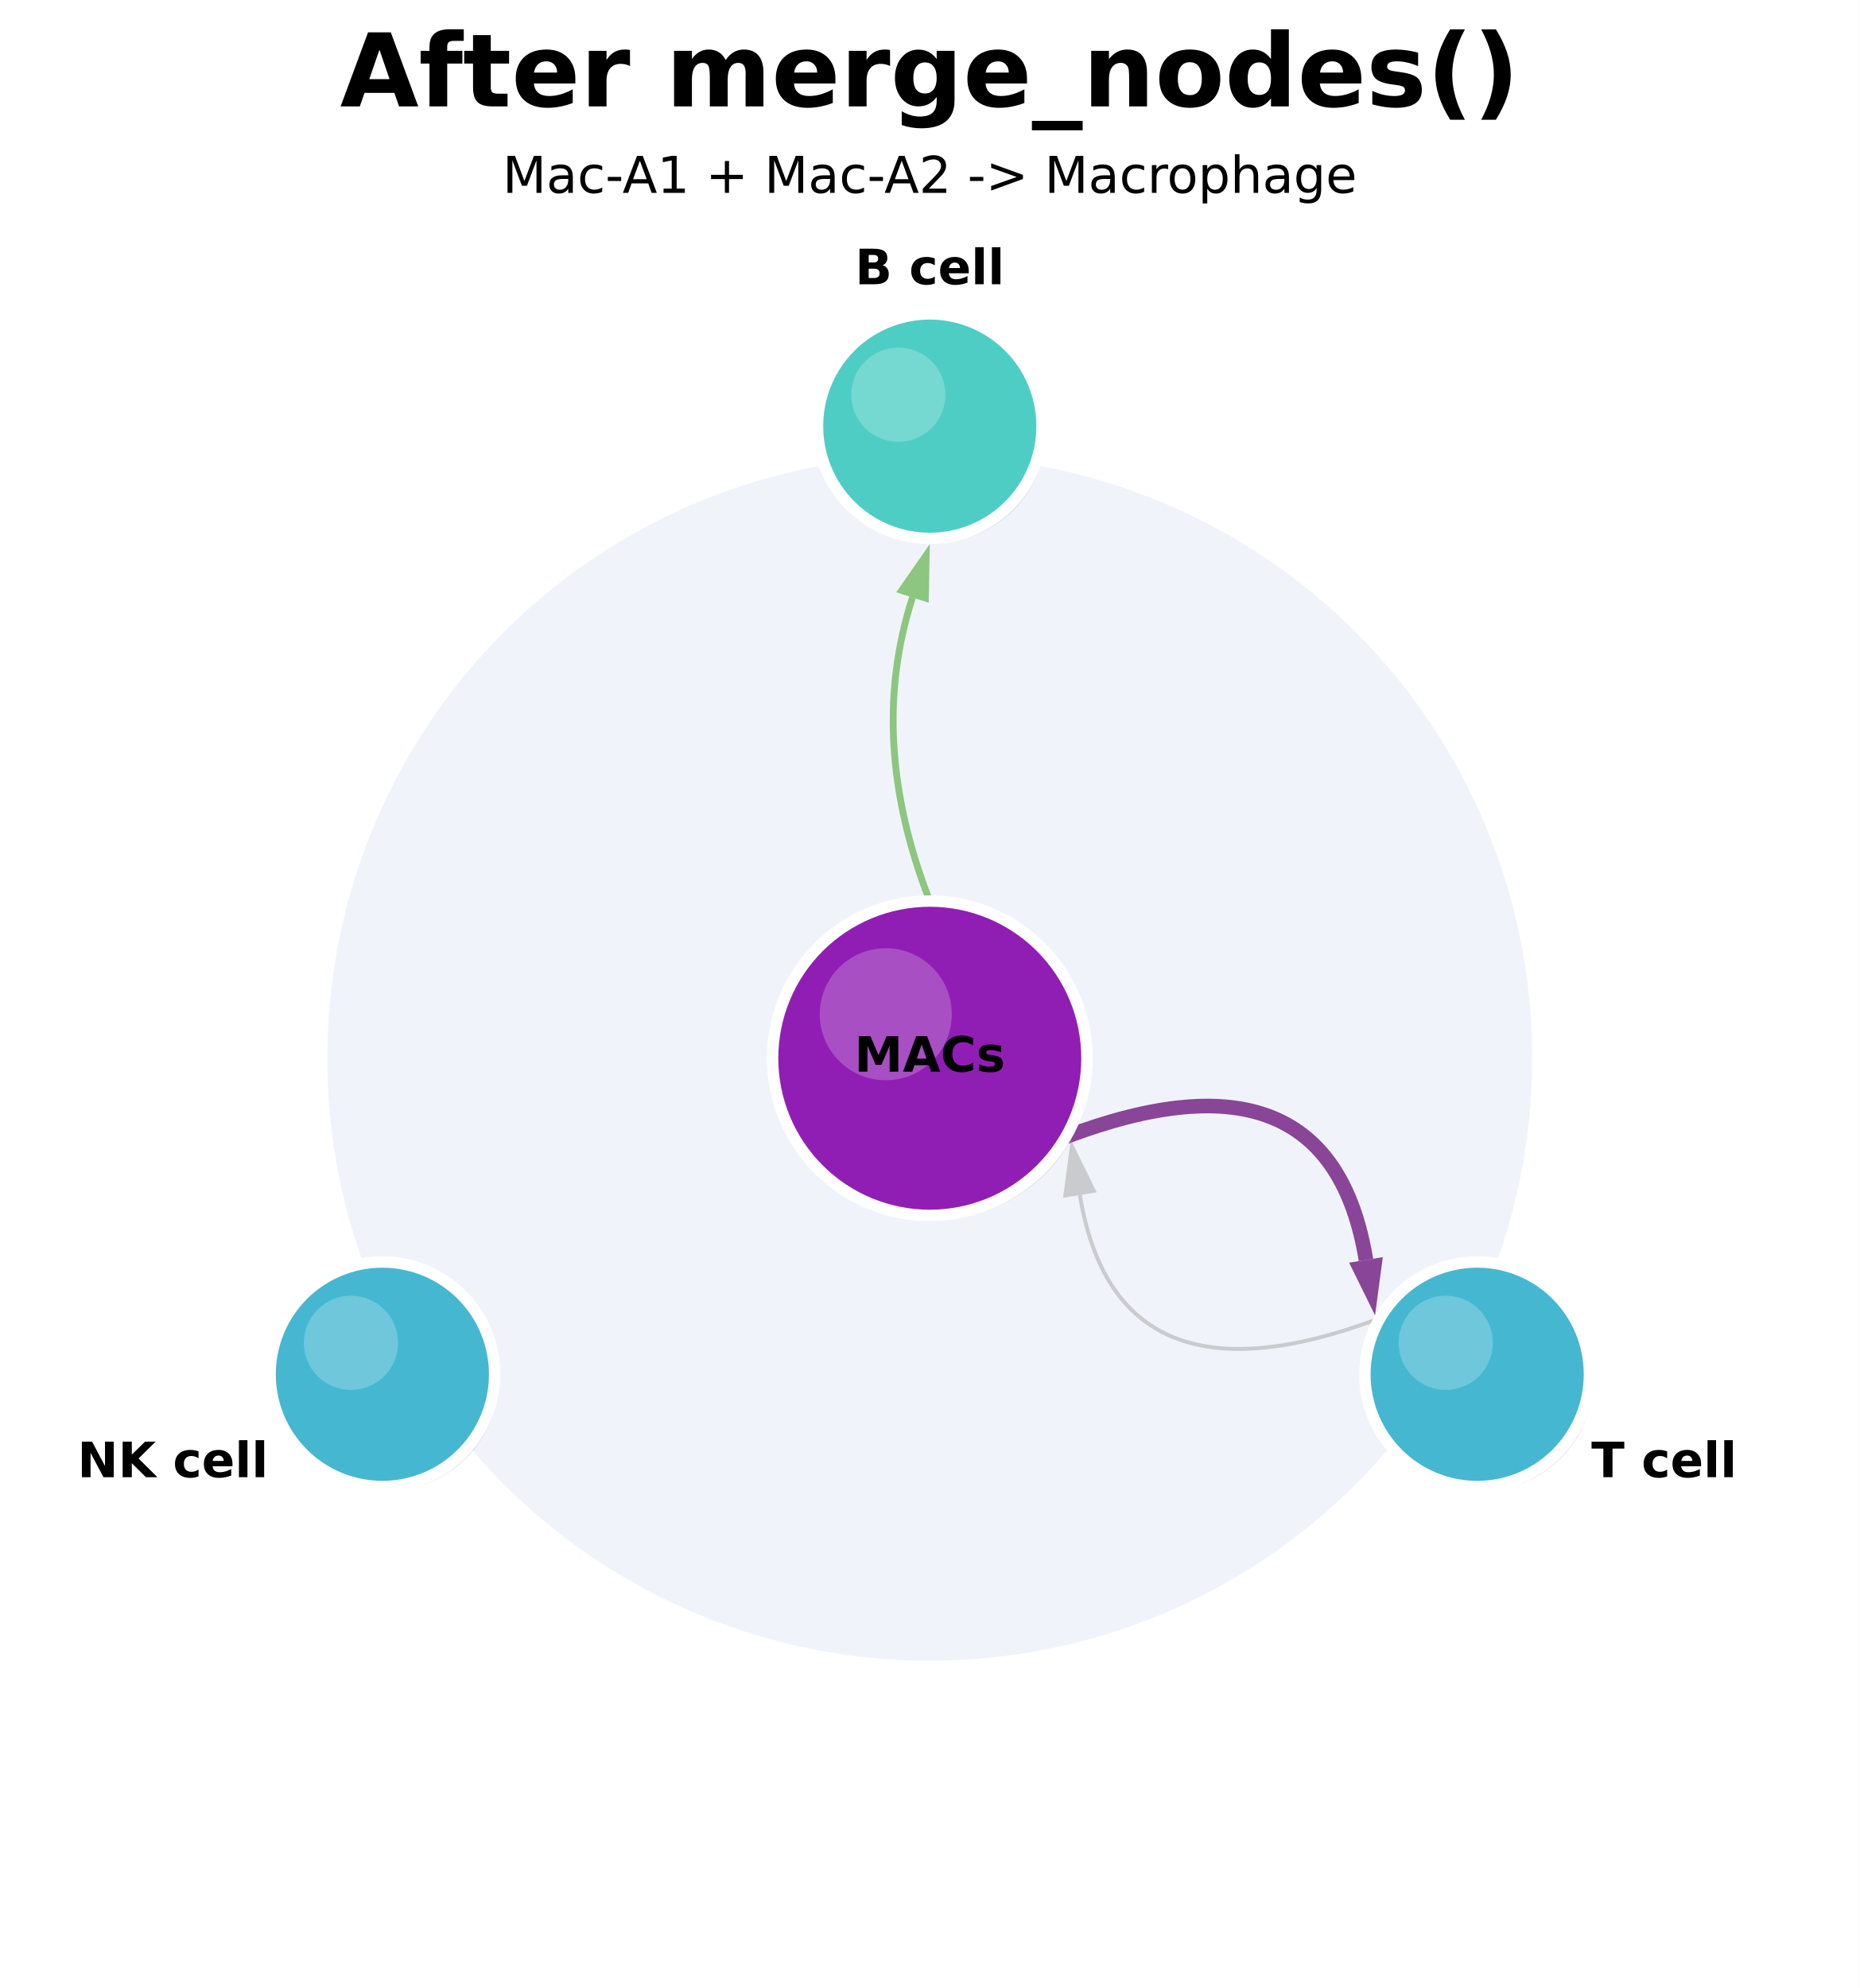
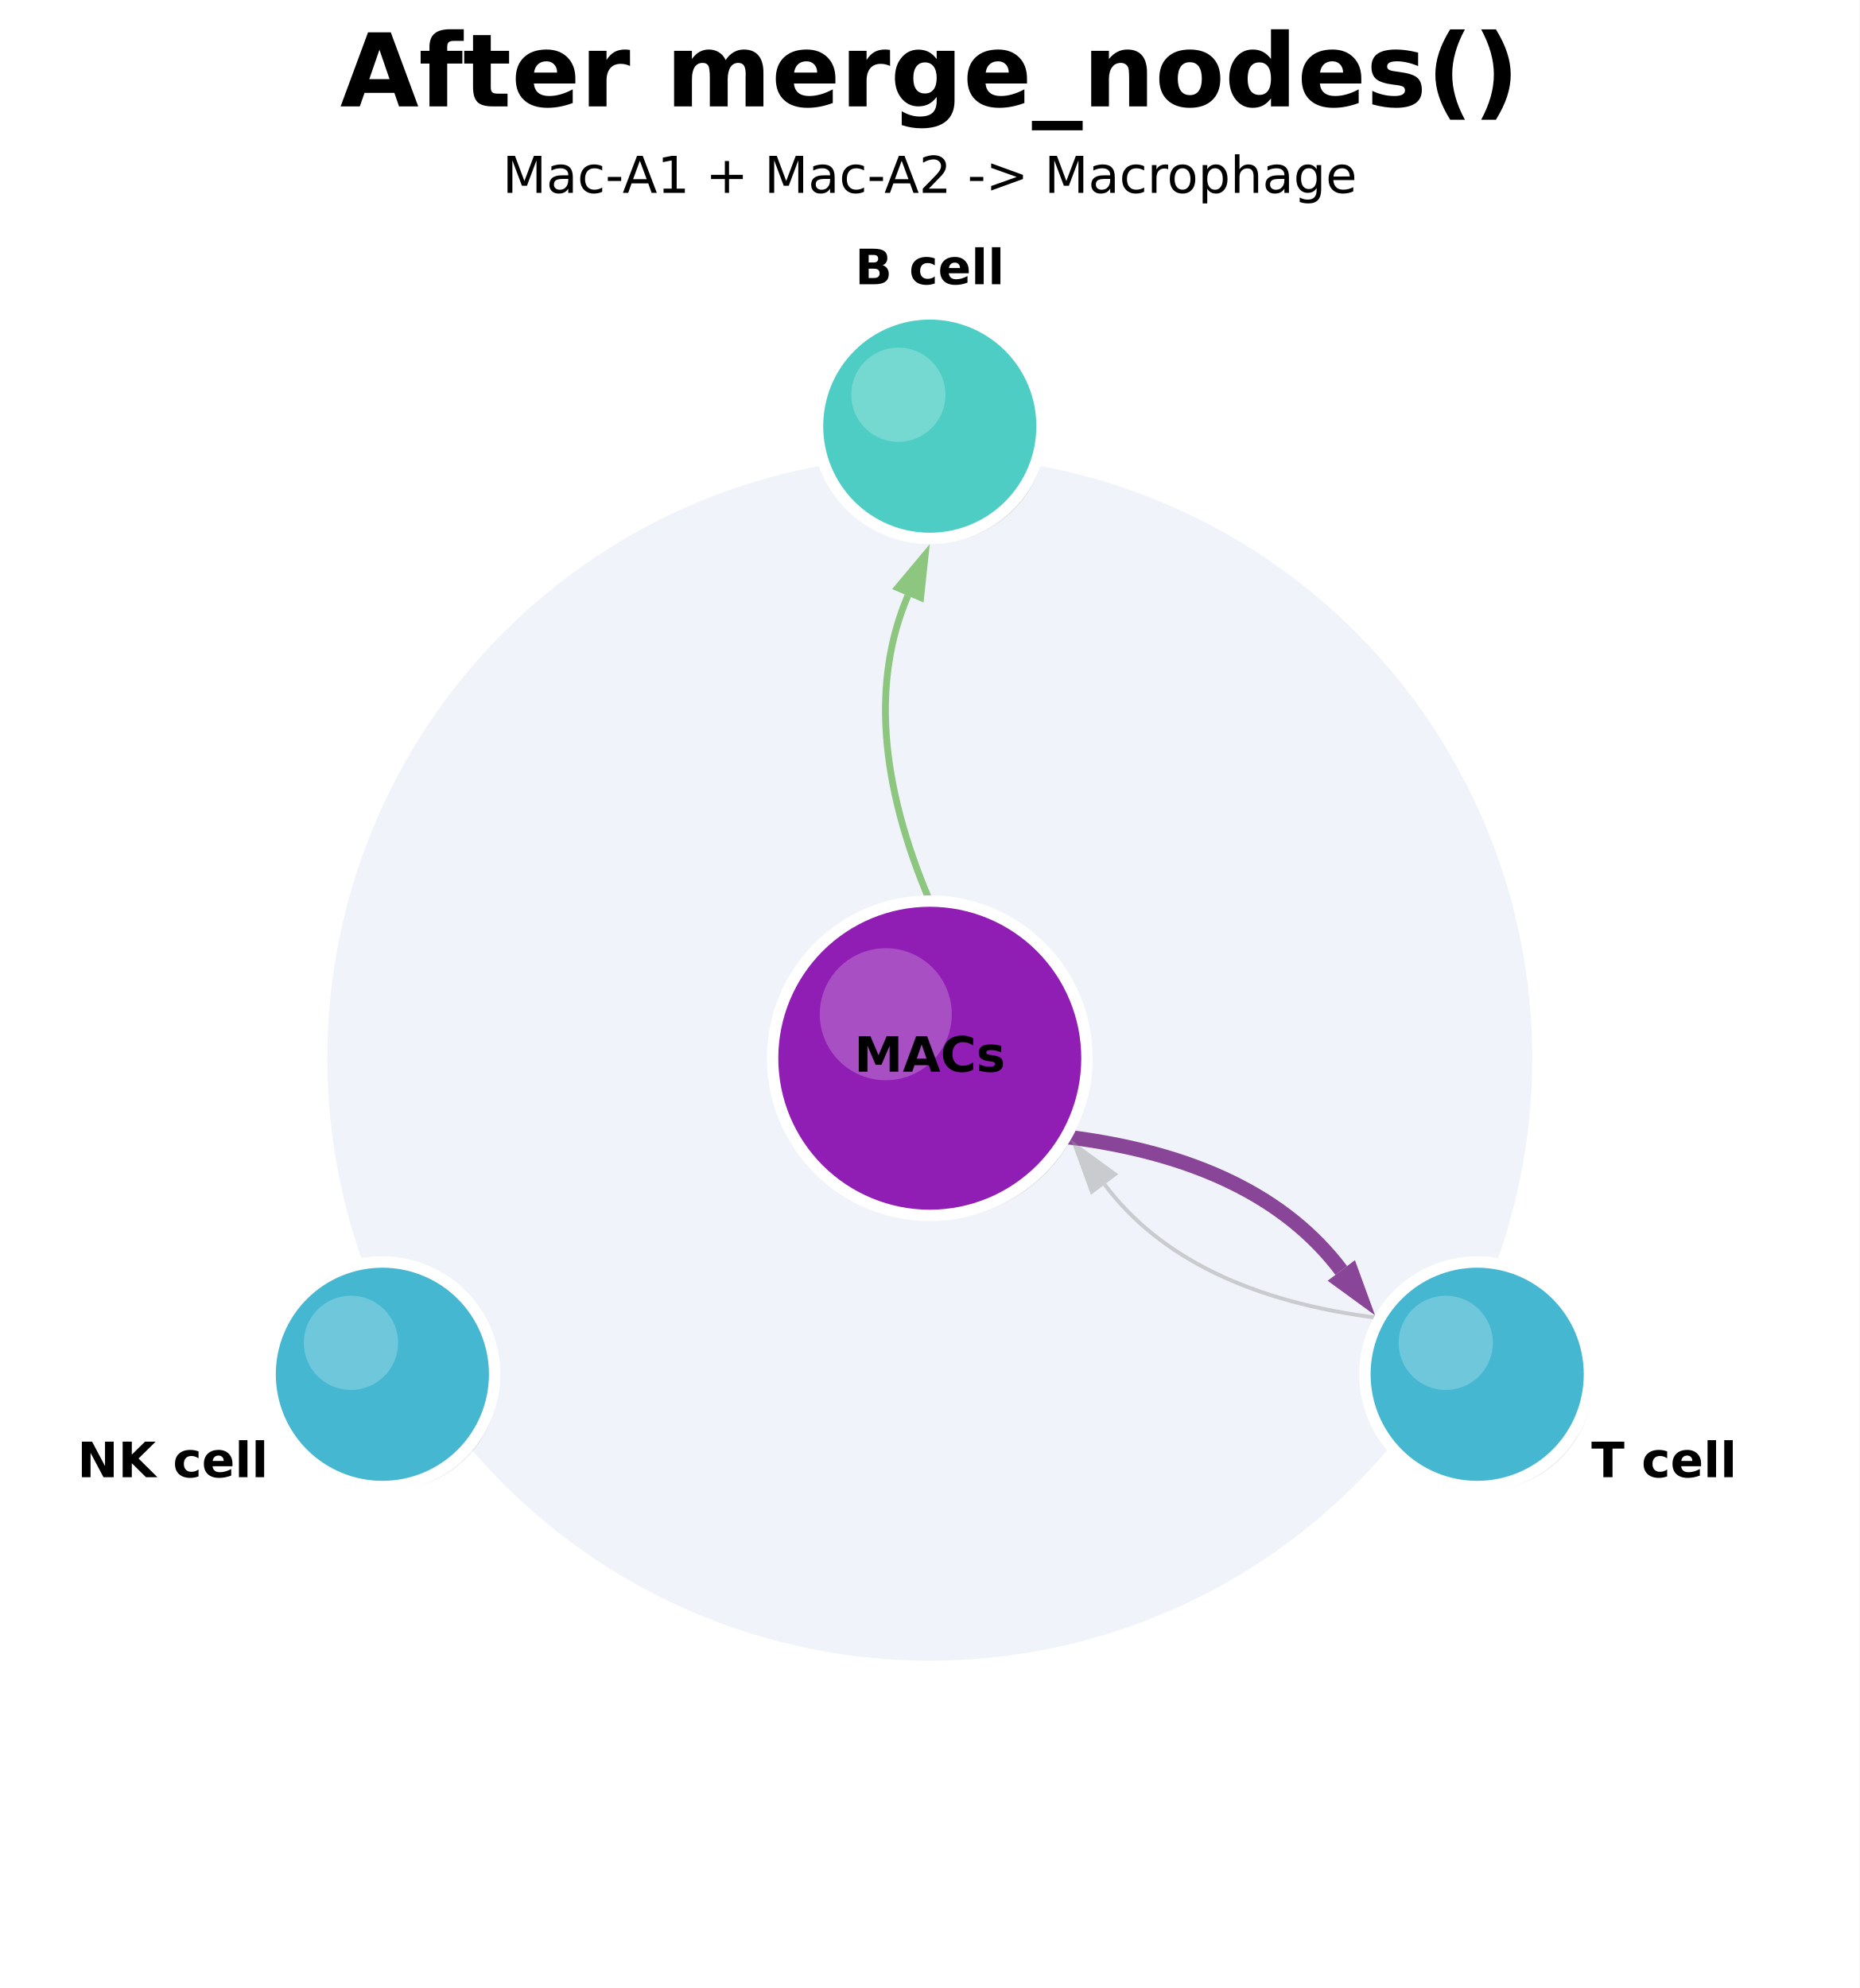
<svg xmlns="http://www.w3.org/2000/svg" xmlns:xlink="http://www.w3.org/1999/xlink" width="457.92pt" height="489.556pt" viewBox="0 0 457.92 489.556" version="1.1">
  <defs>
    <style type="text/css">*{stroke-linejoin: round; stroke-linecap: butt}</style>
  </defs>
  <g id="figure_1">
    <g id="patch_1">
      <path d="M 0 489.556  L 457.92 489.556  L 457.92 0  L 0 0  z " style="fill: #ffffff" />
    </g>
    <g id="axes_1">
      <g id="patch_2">
-         <path d="M 228.96 408.466  C 268.176 408.466 305.79 392.886 333.52 365.156  C 361.25 337.426 376.83 299.812 376.83 260.596  C 376.83 221.38 361.25 183.766 333.52 156.036  C 305.79 128.306 268.176 112.726 228.96 112.726  C 189.744 112.726 152.13 128.306 124.4 156.036  C 96.67 183.766 81.09 221.38 81.09 260.596  C 81.09 299.812 96.67 337.426 124.4 365.156  C 152.13 392.886 189.744 408.466 228.96 408.466  z " clip-path="url(#p3cc0b2ba7c)" style="fill: #f0f4fa; stroke: #f0f4fa; stroke-linejoin: miter" />
+         <path d="M 228.96 408.466  C 268.176 408.466 305.79 392.886 333.52 365.156  C 361.25 337.426 376.83 299.812 376.83 260.596  C 376.83 221.38 361.25 183.766 333.52 156.036  C 305.79 128.306 268.176 112.726 228.96 112.726  C 189.744 112.726 152.13 128.306 124.4 156.036  C 96.67 183.766 81.09 221.38 81.09 260.596  C 81.09 299.812 96.67 337.426 124.4 365.156  C 152.13 392.886 189.744 408.466 228.96 408.466  z " clip-path="url(#p752ce50534)" style="fill: #f0f4fa; stroke: #f0f4fa; stroke-linejoin: miter" />
      </g>
      <g id="patch_3">
-         <path d="M 262.478 279.947  Q 327.392 255.418 336.372 310.259  " clip-path="url(#p3cc0b2ba7c)" style="fill: none; opacity: 0.88; stroke: #7b2d8b; stroke-width: 3.6; stroke-linejoin: miter" />
+         <path d="M 262.478 279.947  Q 309.881 285.748 330.292 312.857  " clip-path="url(#p752ce50534)" style="fill: none; opacity: 0.88; stroke: #7b2d8b; stroke-width: 3.6; stroke-linejoin: miter" />
      </g>
      <g id="patch_4">
-         <path d="M 228.96 221.893  Q 213.395 182.073 224.703 147.139  " clip-path="url(#p3cc0b2ba7c)" style="fill: none; opacity: 0.6; stroke: #49a62d; stroke-width: 1.68; stroke-linejoin: miter" />
+         <path d="M 228.96 221.893  Q 210.282 177.941 223.554 146.71  " clip-path="url(#p752ce50534)" style="fill: none; opacity: 0.6; stroke: #49a62d; stroke-width: 1.68; stroke-linejoin: miter" />
      </g>
      <g id="patch_5">
-         <path d="M 339.818 324.6  Q 274.904 349.129 265.924 294.288  " clip-path="url(#p3cc0b2ba7c)" style="fill: none; opacity: 0.45; stroke: #999999; stroke-width: 0.96; stroke-linejoin: miter" />
+         <path d="M 339.818 324.6  Q 292.415 318.8 272.004 291.69  " clip-path="url(#p752ce50534)" style="fill: none; opacity: 0.45; stroke: #999999; stroke-width: 0.96; stroke-linejoin: miter" />
      </g>
      <g id="patch_6">
-         <path d="M 230.042 300.381  C 240.306 300.381 250.151 296.303 257.409 289.045  C 264.667 281.787 268.745 271.942 268.745 261.678  C 268.745 251.414 264.667 241.569 257.409 234.311  C 250.151 227.053 240.306 222.975 230.042 222.975  C 219.778 222.975 209.933 227.053 202.675 234.311  C 195.417 241.569 191.339 251.414 191.339 261.678  C 191.339 271.942 195.417 281.787 202.675 289.045  C 209.933 296.303 219.778 300.381 230.042 300.381  z " clip-path="url(#p3cc0b2ba7c)" style="fill-opacity: 0.133" />
+         <path d="M 230.042 300.381  C 240.306 300.381 250.151 296.303 257.409 289.045  C 264.667 281.787 268.745 271.942 268.745 261.678  C 268.745 251.414 264.667 241.569 257.409 234.311  C 250.151 227.053 240.306 222.975 230.042 222.975  C 219.778 222.975 209.933 227.053 202.675 234.311  C 195.417 241.569 191.339 251.414 191.339 261.678  C 191.339 271.942 195.417 281.787 202.675 289.045  C 209.933 296.303 219.778 300.381 230.042 300.381  z " clip-path="url(#p752ce50534)" style="fill-opacity: 0.133" />
      </g>
      <g id="patch_7">
-         <path d="M 364.841 367.149  C 372.172 367.149 379.205 364.236 384.389 359.052  C 389.573 353.868 392.486 346.836 392.486 339.504  C 392.486 332.173 389.573 325.14 384.389 319.956  C 379.205 314.772 372.172 311.859 364.841 311.859  C 357.509 311.859 350.477 314.772 345.293 319.956  C 340.109 325.14 337.196 332.173 337.196 339.504  C 337.196 346.836 340.109 353.868 345.293 359.052  C 350.477 364.236 357.509 367.149 364.841 367.149  z " clip-path="url(#p3cc0b2ba7c)" style="fill-opacity: 0.133" />
+         <path d="M 364.841 367.149  C 372.172 367.149 379.205 364.236 384.389 359.052  C 389.573 353.868 392.486 346.836 392.486 339.504  C 392.486 332.173 389.573 325.14 384.389 319.956  C 379.205 314.772 372.172 311.859 364.841 311.859  C 357.509 311.859 350.477 314.772 345.293 319.956  C 340.109 325.14 337.196 332.173 337.196 339.504  C 337.196 346.836 340.109 353.868 345.293 359.052  C 350.477 364.236 357.509 367.149 364.841 367.149  z " clip-path="url(#p752ce50534)" style="fill-opacity: 0.133" />
      </g>
      <g id="patch_8">
-         <path d="M 230.042 133.67  C 237.373 133.67 244.405 130.757 249.59 125.573  C 254.774 120.389 257.687 113.357 257.687 106.025  C 257.687 98.694 254.774 91.661 249.59 86.477  C 244.405 81.293 237.373 78.38 230.042 78.38  C 222.71 78.38 215.678 81.293 210.494 86.477  C 205.31 91.661 202.397 98.694 202.397 106.025  C 202.397 113.357 205.31 120.389 210.494 125.573  C 215.678 130.757 222.71 133.67 230.042 133.67  z " clip-path="url(#p3cc0b2ba7c)" style="fill-opacity: 0.133" />
+         <path d="M 230.042 133.67  C 237.373 133.67 244.405 130.757 249.59 125.573  C 254.774 120.389 257.687 113.357 257.687 106.025  C 257.687 98.694 254.774 91.661 249.59 86.477  C 244.405 81.293 237.373 78.38 230.042 78.38  C 222.71 78.38 215.678 81.293 210.494 86.477  C 205.31 91.661 202.397 98.694 202.397 106.025  C 202.397 113.357 205.31 120.389 210.494 125.573  C 215.678 130.757 222.71 133.67 230.042 133.67  z " clip-path="url(#p752ce50534)" style="fill-opacity: 0.133" />
      </g>
      <g id="patch_9">
-         <path d="M 95.243 367.149  C 102.574 367.149 109.606 364.236 114.79 359.052  C 119.975 353.868 122.887 346.836 122.887 339.504  C 122.887 332.173 119.975 325.14 114.79 319.956  C 109.606 314.772 102.574 311.859 95.243 311.859  C 87.911 311.859 80.879 314.772 75.695 319.956  C 70.511 325.14 67.598 332.173 67.598 339.504  C 67.598 346.836 70.511 353.868 75.695 359.052  C 80.879 364.236 87.911 367.149 95.243 367.149  z " clip-path="url(#p3cc0b2ba7c)" style="fill-opacity: 0.133" />
+         <path d="M 95.243 367.149  C 102.574 367.149 109.606 364.236 114.79 359.052  C 119.975 353.868 122.887 346.836 122.887 339.504  C 122.887 332.173 119.975 325.14 114.79 319.956  C 109.606 314.772 102.574 311.859 95.243 311.859  C 87.911 311.859 80.879 314.772 75.695 319.956  C 70.511 325.14 67.598 332.173 67.598 339.504  C 67.598 346.836 70.511 353.868 75.695 359.052  C 80.879 364.236 87.911 367.149 95.243 367.149  z " clip-path="url(#p752ce50534)" style="fill-opacity: 0.133" />
      </g>
      <g id="patch_10">
-         <path d="M 228.96 299.299  C 239.224 299.299 249.069 295.221 256.327 287.963  C 263.585 280.705 267.663 270.86 267.663 260.596  C 267.663 250.332 263.585 240.487 256.327 233.229  C 249.069 225.971 239.224 221.893 228.96 221.893  C 218.696 221.893 208.851 225.971 201.593 233.229  C 194.335 240.487 190.257 250.332 190.257 260.596  C 190.257 270.86 194.335 280.705 201.593 287.963  C 208.851 295.221 218.696 299.299 228.96 299.299  z " clip-path="url(#p3cc0b2ba7c)" style="fill: #911eb4; stroke: #ffffff; stroke-width: 2.8; stroke-linejoin: miter" />
+         <path d="M 228.96 299.299  C 239.224 299.299 249.069 295.221 256.327 287.963  C 263.585 280.705 267.663 270.86 267.663 260.596  C 267.663 250.332 263.585 240.487 256.327 233.229  C 249.069 225.971 239.224 221.893 228.96 221.893  C 218.696 221.893 208.851 225.971 201.593 233.229  C 194.335 240.487 190.257 250.332 190.257 260.596  C 190.257 270.86 194.335 280.705 201.593 287.963  C 208.851 295.221 218.696 299.299 228.96 299.299  z " clip-path="url(#p752ce50534)" style="fill: #911eb4; stroke: #ffffff; stroke-width: 2.8; stroke-linejoin: miter" />
      </g>
      <g id="patch_11">
-         <path d="M 363.759 366.067  C 371.091 366.067 378.123 363.154 383.307 357.97  C 388.491 352.786 391.404 345.754 391.404 338.422  C 391.404 331.091 388.491 324.059 383.307 318.874  C 378.123 313.69 371.091 310.777 363.759 310.777  C 356.428 310.777 349.395 313.69 344.211 318.874  C 339.027 324.059 336.114 331.091 336.114 338.422  C 336.114 345.754 339.027 352.786 344.211 357.97  C 349.395 363.154 356.428 366.067 363.759 366.067  z " clip-path="url(#p3cc0b2ba7c)" style="fill: #45b7d1; stroke: #ffffff; stroke-width: 2.8; stroke-linejoin: miter" />
+         <path d="M 363.759 366.067  C 371.091 366.067 378.123 363.154 383.307 357.97  C 388.491 352.786 391.404 345.754 391.404 338.422  C 391.404 331.091 388.491 324.059 383.307 318.874  C 378.123 313.69 371.091 310.777 363.759 310.777  C 356.428 310.777 349.395 313.69 344.211 318.874  C 339.027 324.059 336.114 331.091 336.114 338.422  C 336.114 345.754 339.027 352.786 344.211 357.97  C 349.395 363.154 356.428 366.067 363.759 366.067  z " clip-path="url(#p752ce50534)" style="fill: #45b7d1; stroke: #ffffff; stroke-width: 2.8; stroke-linejoin: miter" />
      </g>
      <g id="patch_12">
-         <path d="M 228.96 132.588  C 236.292 132.588 243.324 129.675 248.508 124.491  C 253.692 119.307 256.605 112.275 256.605 104.943  C 256.605 97.612 253.692 90.58 248.508 85.395  C 243.324 80.211 236.292 77.298 228.96 77.298  C 221.628 77.298 214.596 80.211 209.412 85.395  C 204.228 90.58 201.315 97.612 201.315 104.943  C 201.315 112.275 204.228 119.307 209.412 124.491  C 214.596 129.675 221.628 132.588 228.96 132.588  z " clip-path="url(#p3cc0b2ba7c)" style="fill: #4ecdc4; stroke: #ffffff; stroke-width: 2.8; stroke-linejoin: miter" />
+         <path d="M 228.96 132.588  C 236.292 132.588 243.324 129.675 248.508 124.491  C 253.692 119.307 256.605 112.275 256.605 104.943  C 256.605 97.612 253.692 90.58 248.508 85.395  C 243.324 80.211 236.292 77.298 228.96 77.298  C 221.628 77.298 214.596 80.211 209.412 85.395  C 204.228 90.58 201.315 97.612 201.315 104.943  C 201.315 112.275 204.228 119.307 209.412 124.491  C 214.596 129.675 221.628 132.588 228.96 132.588  z " clip-path="url(#p752ce50534)" style="fill: #4ecdc4; stroke: #ffffff; stroke-width: 2.8; stroke-linejoin: miter" />
      </g>
      <g id="patch_13">
-         <path d="M 94.161 366.067  C 101.492 366.067 108.525 363.154 113.709 357.97  C 118.893 352.786 121.806 345.754 121.806 338.422  C 121.806 331.091 118.893 324.059 113.709 318.874  C 108.525 313.69 101.492 310.777 94.161 310.777  C 86.829 310.777 79.797 313.69 74.613 318.874  C 69.429 324.059 66.516 331.091 66.516 338.422  C 66.516 345.754 69.429 352.786 74.613 357.97  C 79.797 363.154 86.829 366.067 94.161 366.067  z " clip-path="url(#p3cc0b2ba7c)" style="fill: #45b7d1; stroke: #ffffff; stroke-width: 2.8; stroke-linejoin: miter" />
+         <path d="M 94.161 366.067  C 101.492 366.067 108.525 363.154 113.709 357.97  C 118.893 352.786 121.806 345.754 121.806 338.422  C 121.806 331.091 118.893 324.059 113.709 318.874  C 108.525 313.69 101.492 310.777 94.161 310.777  C 86.829 310.777 79.797 313.69 74.613 318.874  C 69.429 324.059 66.516 331.091 66.516 338.422  C 66.516 345.754 69.429 352.786 74.613 357.97  C 79.797 363.154 86.829 366.067 94.161 366.067  z " clip-path="url(#p752ce50534)" style="fill: #45b7d1; stroke: #ffffff; stroke-width: 2.8; stroke-linejoin: miter" />
      </g>
      <g id="text_1">
        <g transform="translate(123.75 47.49102) scale(0.125 -0.125)">
          <defs>
            <path id="DejaVuSans-4d" d="M 628 4666  L 1569 4666  L 2759 1491  L 3956 4666  L 4897 4666  L 4897 0  L 4281 0  L 4281 4097  L 3078 897  L 2444 897  L 1241 4097  L 1241 0  L 628 0  L 628 4666  z " transform="scale(0.015625)" />
            <path id="DejaVuSans-61" d="M 2194 1759  Q 1497 1759 1228 1600  Q 959 1441 959 1056  Q 959 750 1161 570  Q 1363 391 1709 391  Q 2188 391 2477 730  Q 2766 1069 2766 1631  L 2766 1759  L 2194 1759  z M 3341 1997  L 3341 0  L 2766 0  L 2766 531  Q 2569 213 2275 61  Q 1981 -91 1556 -91  Q 1019 -91 701 211  Q 384 513 384 1019  Q 384 1609 779 1909  Q 1175 2209 1959 2209  L 2766 2209  L 2766 2266  Q 2766 2663 2505 2880  Q 2244 3097 1772 3097  Q 1472 3097 1187 3025  Q 903 2953 641 2809  L 641 3341  Q 956 3463 1253 3523  Q 1550 3584 1831 3584  Q 2591 3584 2966 3190  Q 3341 2797 3341 1997  z " transform="scale(0.015625)" />
            <path id="DejaVuSans-63" d="M 3122 3366  L 3122 2828  Q 2878 2963 2633 3030  Q 2388 3097 2138 3097  Q 1578 3097 1268 2742  Q 959 2388 959 1747  Q 959 1106 1268 751  Q 1578 397 2138 397  Q 2388 397 2633 464  Q 2878 531 3122 666  L 3122 134  Q 2881 22 2623 -34  Q 2366 -91 2075 -91  Q 1284 -91 818 406  Q 353 903 353 1747  Q 353 2603 823 3093  Q 1294 3584 2113 3584  Q 2378 3584 2631 3529  Q 2884 3475 3122 3366  z " transform="scale(0.015625)" />
            <path id="DejaVuSans-2d" d="M 313 2009  L 1997 2009  L 1997 1497  L 313 1497  L 313 2009  z " transform="scale(0.015625)" />
            <path id="DejaVuSans-41" d="M 2188 4044  L 1331 1722  L 3047 1722  L 2188 4044  z M 1831 4666  L 2547 4666  L 4325 0  L 3669 0  L 3244 1197  L 1141 1197  L 716 0  L 50 0  L 1831 4666  z " transform="scale(0.015625)" />
            <path id="DejaVuSans-31" d="M 794 531  L 1825 531  L 1825 4091  L 703 3866  L 703 4441  L 1819 4666  L 2450 4666  L 2450 531  L 3481 531  L 3481 0  L 794 0  L 794 531  z " transform="scale(0.015625)" />
            <path id="DejaVuSans-20" transform="scale(0.015625)" />
            <path id="DejaVuSans-2b" d="M 2944 4013  L 2944 2272  L 4684 2272  L 4684 1741  L 2944 1741  L 2944 0  L 2419 0  L 2419 1741  L 678 1741  L 678 2272  L 2419 2272  L 2419 4013  L 2944 4013  z " transform="scale(0.015625)" />
            <path id="DejaVuSans-32" d="M 1228 531  L 3431 531  L 3431 0  L 469 0  L 469 531  Q 828 903 1448 1529  Q 2069 2156 2228 2338  Q 2531 2678 2651 2914  Q 2772 3150 2772 3378  Q 2772 3750 2511 3984  Q 2250 4219 1831 4219  Q 1534 4219 1204 4116  Q 875 4013 500 3803  L 500 4441  Q 881 4594 1212 4672  Q 1544 4750 1819 4750  Q 2544 4750 2975 4387  Q 3406 4025 3406 3419  Q 3406 3131 3298 2873  Q 3191 2616 2906 2266  Q 2828 2175 2409 1742  Q 1991 1309 1228 531  z " transform="scale(0.015625)" />
            <path id="DejaVuSans-3e" d="M 678 3150  L 678 3719  L 4684 2266  L 4684 1747  L 678 294  L 678 863  L 3897 2003  L 678 3150  z " transform="scale(0.015625)" />
            <path id="DejaVuSans-72" d="M 2631 2963  Q 2534 3019 2420 3045  Q 2306 3072 2169 3072  Q 1681 3072 1420 2755  Q 1159 2438 1159 1844  L 1159 0  L 581 0  L 581 3500  L 1159 3500  L 1159 2956  Q 1341 3275 1631 3429  Q 1922 3584 2338 3584  Q 2397 3584 2469 3576  Q 2541 3569 2628 3553  L 2631 2963  z " transform="scale(0.015625)" />
            <path id="DejaVuSans-6f" d="M 1959 3097  Q 1497 3097 1228 2736  Q 959 2375 959 1747  Q 959 1119 1226 758  Q 1494 397 1959 397  Q 2419 397 2687 759  Q 2956 1122 2956 1747  Q 2956 2369 2687 2733  Q 2419 3097 1959 3097  z M 1959 3584  Q 2709 3584 3137 3096  Q 3566 2609 3566 1747  Q 3566 888 3137 398  Q 2709 -91 1959 -91  Q 1206 -91 779 398  Q 353 888 353 1747  Q 353 2609 779 3096  Q 1206 3584 1959 3584  z " transform="scale(0.015625)" />
            <path id="DejaVuSans-70" d="M 1159 525  L 1159 -1331  L 581 -1331  L 581 3500  L 1159 3500  L 1159 2969  Q 1341 3281 1617 3432  Q 1894 3584 2278 3584  Q 2916 3584 3314 3078  Q 3713 2572 3713 1747  Q 3713 922 3314 415  Q 2916 -91 2278 -91  Q 1894 -91 1617 61  Q 1341 213 1159 525  z M 3116 1747  Q 3116 2381 2855 2742  Q 2594 3103 2138 3103  Q 1681 3103 1420 2742  Q 1159 2381 1159 1747  Q 1159 1113 1420 752  Q 1681 391 2138 391  Q 2594 391 2855 752  Q 3116 1113 3116 1747  z " transform="scale(0.015625)" />
            <path id="DejaVuSans-68" d="M 3513 2113  L 3513 0  L 2938 0  L 2938 2094  Q 2938 2591 2744 2837  Q 2550 3084 2163 3084  Q 1697 3084 1428 2787  Q 1159 2491 1159 1978  L 1159 0  L 581 0  L 581 4863  L 1159 4863  L 1159 2956  Q 1366 3272 1645 3428  Q 1925 3584 2291 3584  Q 2894 3584 3203 3211  Q 3513 2838 3513 2113  z " transform="scale(0.015625)" />
            <path id="DejaVuSans-67" d="M 2906 1791  Q 2906 2416 2648 2759  Q 2391 3103 1925 3103  Q 1463 3103 1205 2759  Q 947 2416 947 1791  Q 947 1169 1205 825  Q 1463 481 1925 481  Q 2391 481 2648 825  Q 2906 1169 2906 1791  z M 3481 434  Q 3481 -459 3084 -895  Q 2688 -1331 1869 -1331  Q 1566 -1331 1297 -1286  Q 1028 -1241 775 -1147  L 775 -588  Q 1028 -725 1275 -790  Q 1522 -856 1778 -856  Q 2344 -856 2625 -561  Q 2906 -266 2906 331  L 2906 616  Q 2728 306 2450 153  Q 2172 0 1784 0  Q 1141 0 747 490  Q 353 981 353 1791  Q 353 2603 747 3093  Q 1141 3584 1784 3584  Q 2172 3584 2450 3431  Q 2728 3278 2906 2969  L 2906 3500  L 3481 3500  L 3481 434  z " transform="scale(0.015625)" />
            <path id="DejaVuSans-65" d="M 3597 1894  L 3597 1613  L 953 1613  Q 991 1019 1311 708  Q 1631 397 2203 397  Q 2534 397 2845 478  Q 3156 559 3463 722  L 3463 178  Q 3153 47 2828 -22  Q 2503 -91 2169 -91  Q 1331 -91 842 396  Q 353 884 353 1716  Q 353 2575 817 3079  Q 1281 3584 2069 3584  Q 2775 3584 3186 3129  Q 3597 2675 3597 1894  z M 3022 2063  Q 3016 2534 2758 2815  Q 2500 3097 2075 3097  Q 1594 3097 1305 2825  Q 1016 2553 972 2059  L 3022 2063  z " transform="scale(0.015625)" />
          </defs>
          <use xlink:href="#DejaVuSans-4d" />
-           <use xlink:href="#DejaVuSans-61" x="86.279" />
-           <use xlink:href="#DejaVuSans-63" x="147.559" />
-           <use xlink:href="#DejaVuSans-2d" x="202.539" />
-           <use xlink:href="#DejaVuSans-41" x="236.373" />
-           <use xlink:href="#DejaVuSans-31" x="304.781" />
-           <use xlink:href="#DejaVuSans-20" x="368.404" />
-           <use xlink:href="#DejaVuSans-2b" x="400.191" />
-           <use xlink:href="#DejaVuSans-20" x="483.98" />
-           <use xlink:href="#DejaVuSans-4d" x="515.768" />
-           <use xlink:href="#DejaVuSans-61" x="602.047" />
-           <use xlink:href="#DejaVuSans-63" x="663.326" />
-           <use xlink:href="#DejaVuSans-2d" x="718.307" />
-           <use xlink:href="#DejaVuSans-41" x="752.141" />
-           <use xlink:href="#DejaVuSans-32" x="820.549" />
-           <use xlink:href="#DejaVuSans-20" x="884.172" />
-           <use xlink:href="#DejaVuSans-2d" x="915.959" />
-           <use xlink:href="#DejaVuSans-3e" x="952.043" />
-           <use xlink:href="#DejaVuSans-20" x="1035.832" />
-           <use xlink:href="#DejaVuSans-4d" x="1067.619" />
-           <use xlink:href="#DejaVuSans-61" x="1153.898" />
-           <use xlink:href="#DejaVuSans-63" x="1215.178" />
-           <use xlink:href="#DejaVuSans-72" x="1270.158" />
-           <use xlink:href="#DejaVuSans-6f" x="1309.021" />
-           <use xlink:href="#DejaVuSans-70" x="1370.203" />
-           <use xlink:href="#DejaVuSans-68" x="1433.68" />
-           <use xlink:href="#DejaVuSans-61" x="1497.059" />
-           <use xlink:href="#DejaVuSans-67" x="1558.338" />
-           <use xlink:href="#DejaVuSans-65" x="1621.814" />
+           <use xlink:href="#DejaVuSans-61" transform="translate(86.2793 0)" />
+           <use xlink:href="#DejaVuSans-63" transform="translate(147.5586 0)" />
+           <use xlink:href="#DejaVuSans-2d" transform="translate(202.5391 0)" />
+           <use xlink:href="#DejaVuSans-41" transform="translate(236.373 0)" />
+           <use xlink:href="#DejaVuSans-31" transform="translate(304.7812 0)" />
+           <use xlink:href="#DejaVuSans-20" transform="translate(368.4043 0)" />
+           <use xlink:href="#DejaVuSans-2b" transform="translate(400.1914 0)" />
+           <use xlink:href="#DejaVuSans-20" transform="translate(483.9805 0)" />
+           <use xlink:href="#DejaVuSans-4d" transform="translate(515.7676 0)" />
+           <use xlink:href="#DejaVuSans-61" transform="translate(602.0469 0)" />
+           <use xlink:href="#DejaVuSans-63" transform="translate(663.3262 0)" />
+           <use xlink:href="#DejaVuSans-2d" transform="translate(718.3066 0)" />
+           <use xlink:href="#DejaVuSans-41" transform="translate(752.1406 0)" />
+           <use xlink:href="#DejaVuSans-32" transform="translate(820.5488 0)" />
+           <use xlink:href="#DejaVuSans-20" transform="translate(884.1719 0)" />
+           <use xlink:href="#DejaVuSans-2d" transform="translate(915.959 0)" />
+           <use xlink:href="#DejaVuSans-3e" transform="translate(952.043 0)" />
+           <use xlink:href="#DejaVuSans-20" transform="translate(1035.832 0)" />
+           <use xlink:href="#DejaVuSans-4d" transform="translate(1067.619 0)" />
+           <use xlink:href="#DejaVuSans-61" transform="translate(1153.898 0)" />
+           <use xlink:href="#DejaVuSans-63" transform="translate(1215.178 0)" />
+           <use xlink:href="#DejaVuSans-72" transform="translate(1270.158 0)" />
+           <use xlink:href="#DejaVuSans-6f" transform="translate(1309.021 0)" />
+           <use xlink:href="#DejaVuSans-70" transform="translate(1370.203 0)" />
+           <use xlink:href="#DejaVuSans-68" transform="translate(1433.68 0)" />
+           <use xlink:href="#DejaVuSans-61" transform="translate(1497.059 0)" />
+           <use xlink:href="#DejaVuSans-67" transform="translate(1558.338 0)" />
+           <use xlink:href="#DejaVuSans-65" transform="translate(1621.814 0)" />
        </g>
      </g>
      <g id="text_2">
        <g transform="translate(83.75883 26.19609) scale(0.25 -0.25)">
          <defs>
            <path id="DejaVuSans-Bold-41" d="M 3419 850  L 1538 850  L 1241 0  L 31 0  L 1759 4666  L 3194 4666  L 4922 0  L 3713 0  L 3419 850  z M 1838 1716  L 3116 1716  L 2478 3572  L 1838 1716  z " transform="scale(0.015625)" />
            <path id="DejaVuSans-Bold-66" d="M 2841 4863  L 2841 4128  L 2222 4128  Q 1984 4128 1890 4042  Q 1797 3956 1797 3744  L 1797 3500  L 2753 3500  L 2753 2700  L 1797 2700  L 1797 0  L 678 0  L 678 2700  L 122 2700  L 122 3500  L 678 3500  L 678 3744  Q 678 4316 997 4589  Q 1316 4863 1984 4863  L 2841 4863  z " transform="scale(0.015625)" />
            <path id="DejaVuSans-Bold-74" d="M 1759 4494  L 1759 3500  L 2913 3500  L 2913 2700  L 1759 2700  L 1759 1216  Q 1759 972 1856 886  Q 1953 800 2241 800  L 2816 800  L 2816 0  L 1856 0  Q 1194 0 917 276  Q 641 553 641 1216  L 641 2700  L 84 2700  L 84 3500  L 641 3500  L 641 4494  L 1759 4494  z " transform="scale(0.015625)" />
            <path id="DejaVuSans-Bold-65" d="M 4031 1759  L 4031 1441  L 1416 1441  Q 1456 1047 1700 850  Q 1944 653 2381 653  Q 2734 653 3104 758  Q 3475 863 3866 1075  L 3866 213  Q 3469 63 3072 -14  Q 2675 -91 2278 -91  Q 1328 -91 801 392  Q 275 875 275 1747  Q 275 2603 792 3093  Q 1309 3584 2216 3584  Q 3041 3584 3536 3087  Q 4031 2591 4031 1759  z M 2881 2131  Q 2881 2450 2695 2645  Q 2509 2841 2209 2841  Q 1884 2841 1681 2658  Q 1478 2475 1428 2131  L 2881 2131  z " transform="scale(0.015625)" />
            <path id="DejaVuSans-Bold-72" d="M 3138 2547  Q 2991 2616 2845 2648  Q 2700 2681 2553 2681  Q 2122 2681 1889 2404  Q 1656 2128 1656 1613  L 1656 0  L 538 0  L 538 3500  L 1656 3500  L 1656 2925  Q 1872 3269 2151 3426  Q 2431 3584 2822 3584  Q 2878 3584 2943 3579  Q 3009 3575 3134 3559  L 3138 2547  z " transform="scale(0.015625)" />
            <path id="DejaVuSans-Bold-20" transform="scale(0.015625)" />
            <path id="DejaVuSans-Bold-6d" d="M 3781 2919  Q 3994 3244 4286 3414  Q 4578 3584 4928 3584  Q 5531 3584 5847 3212  Q 6163 2841 6163 2131  L 6163 0  L 5038 0  L 5038 1825  Q 5041 1866 5042 1909  Q 5044 1953 5044 2034  Q 5044 2406 4934 2573  Q 4825 2741 4581 2741  Q 4263 2741 4089 2478  Q 3916 2216 3909 1719  L 3909 0  L 2784 0  L 2784 1825  Q 2784 2406 2684 2573  Q 2584 2741 2328 2741  Q 2006 2741 1831 2477  Q 1656 2213 1656 1722  L 1656 0  L 531 0  L 531 3500  L 1656 3500  L 1656 2988  Q 1863 3284 2130 3434  Q 2397 3584 2719 3584  Q 3081 3584 3359 3409  Q 3638 3234 3781 2919  z " transform="scale(0.015625)" />
            <path id="DejaVuSans-Bold-67" d="M 2919 594  Q 2688 288 2409 144  Q 2131 0 1766 0  Q 1125 0 706 504  Q 288 1009 288 1791  Q 288 2575 706 3076  Q 1125 3578 1766 3578  Q 2131 3578 2409 3434  Q 2688 3291 2919 2981  L 2919 3500  L 4044 3500  L 4044 353  Q 4044 -491 3511 -936  Q 2978 -1381 1966 -1381  Q 1638 -1381 1331 -1331  Q 1025 -1281 716 -1178  L 716 -306  Q 1009 -475 1290 -558  Q 1572 -641 1856 -641  Q 2406 -641 2662 -400  Q 2919 -159 2919 353  L 2919 594  z M 2181 2772  Q 1834 2772 1640 2515  Q 1447 2259 1447 1791  Q 1447 1309 1634 1061  Q 1822 813 2181 813  Q 2531 813 2725 1069  Q 2919 1325 2919 1791  Q 2919 2259 2725 2515  Q 2531 2772 2181 2772  z " transform="scale(0.015625)" />
            <path id="DejaVuSans-Bold-5f" d="M 3200 -916  L 3200 -1509  L 0 -1509  L 0 -916  L 3200 -916  z " transform="scale(0.015625)" />
            <path id="DejaVuSans-Bold-6e" d="M 4056 2131  L 4056 0  L 2931 0  L 2931 347  L 2931 1631  Q 2931 2084 2911 2256  Q 2891 2428 2841 2509  Q 2775 2619 2662 2680  Q 2550 2741 2406 2741  Q 2056 2741 1856 2470  Q 1656 2200 1656 1722  L 1656 0  L 538 0  L 538 3500  L 1656 3500  L 1656 2988  Q 1909 3294 2193 3439  Q 2478 3584 2822 3584  Q 3428 3584 3742 3212  Q 4056 2841 4056 2131  z " transform="scale(0.015625)" />
            <path id="DejaVuSans-Bold-6f" d="M 2203 2784  Q 1831 2784 1636 2517  Q 1441 2250 1441 1747  Q 1441 1244 1636 976  Q 1831 709 2203 709  Q 2569 709 2762 976  Q 2956 1244 2956 1747  Q 2956 2250 2762 2517  Q 2569 2784 2203 2784  z M 2203 3584  Q 3106 3584 3614 3096  Q 4122 2609 4122 1747  Q 4122 884 3614 396  Q 3106 -91 2203 -91  Q 1297 -91 786 396  Q 275 884 275 1747  Q 275 2609 786 3096  Q 1297 3584 2203 3584  z " transform="scale(0.015625)" />
            <path id="DejaVuSans-Bold-64" d="M 2919 2988  L 2919 4863  L 4044 4863  L 4044 0  L 2919 0  L 2919 506  Q 2688 197 2409 53  Q 2131 -91 1766 -91  Q 1119 -91 703 423  Q 288 938 288 1747  Q 288 2556 703 3070  Q 1119 3584 1766 3584  Q 2128 3584 2408 3439  Q 2688 3294 2919 2988  z M 2181 722  Q 2541 722 2730 984  Q 2919 1247 2919 1747  Q 2919 2247 2730 2509  Q 2541 2772 2181 2772  Q 1825 2772 1636 2509  Q 1447 2247 1447 1747  Q 1447 1247 1636 984  Q 1825 722 2181 722  z " transform="scale(0.015625)" />
            <path id="DejaVuSans-Bold-73" d="M 3272 3391  L 3272 2541  Q 2913 2691 2578 2766  Q 2244 2841 1947 2841  Q 1628 2841 1473 2761  Q 1319 2681 1319 2516  Q 1319 2381 1436 2309  Q 1553 2238 1856 2203  L 2053 2175  Q 2913 2066 3209 1816  Q 3506 1566 3506 1031  Q 3506 472 3093 190  Q 2681 -91 1863 -91  Q 1516 -91 1145 -36  Q 775 19 384 128  L 384 978  Q 719 816 1070 734  Q 1422 653 1784 653  Q 2113 653 2278 743  Q 2444 834 2444 1013  Q 2444 1163 2330 1236  Q 2216 1309 1875 1350  L 1678 1375  Q 931 1469 631 1722  Q 331 1975 331 2491  Q 331 3047 712 3315  Q 1094 3584 1881 3584  Q 2191 3584 2531 3537  Q 2872 3491 3272 3391  z " transform="scale(0.015625)" />
            <path id="DejaVuSans-Bold-28" d="M 2413 -844  L 1484 -844  Q 1006 -72 778 623  Q 550 1319 550 2003  Q 550 2688 779 3389  Q 1009 4091 1484 4856  L 2413 4856  Q 2013 4116 1813 3408  Q 1613 2700 1613 2009  Q 1613 1319 1811 609  Q 2009 -100 2413 -844  z " transform="scale(0.015625)" />
            <path id="DejaVuSans-Bold-29" d="M 513 -844  Q 913 -100 1113 609  Q 1313 1319 1313 2009  Q 1313 2700 1113 3408  Q 913 4116 513 4856  L 1441 4856  Q 1916 4091 2145 3389  Q 2375 2688 2375 2003  Q 2375 1319 2147 623  Q 1919 -72 1441 -844  L 513 -844  z " transform="scale(0.015625)" />
          </defs>
          <use xlink:href="#DejaVuSans-Bold-41" />
-           <use xlink:href="#DejaVuSans-Bold-66" x="77.393" />
-           <use xlink:href="#DejaVuSans-Bold-74" x="120.898" />
-           <use xlink:href="#DejaVuSans-Bold-65" x="168.701" />
-           <use xlink:href="#DejaVuSans-Bold-72" x="236.523" />
-           <use xlink:href="#DejaVuSans-Bold-20" x="285.84" />
-           <use xlink:href="#DejaVuSans-Bold-6d" x="320.654" />
-           <use xlink:href="#DejaVuSans-Bold-65" x="424.854" />
-           <use xlink:href="#DejaVuSans-Bold-72" x="492.676" />
-           <use xlink:href="#DejaVuSans-Bold-67" x="541.992" />
-           <use xlink:href="#DejaVuSans-Bold-65" x="613.574" />
-           <use xlink:href="#DejaVuSans-Bold-5f" x="681.396" />
-           <use xlink:href="#DejaVuSans-Bold-6e" x="731.396" />
-           <use xlink:href="#DejaVuSans-Bold-6f" x="802.588" />
-           <use xlink:href="#DejaVuSans-Bold-64" x="871.289" />
-           <use xlink:href="#DejaVuSans-Bold-65" x="942.871" />
-           <use xlink:href="#DejaVuSans-Bold-73" x="1010.693" />
-           <use xlink:href="#DejaVuSans-Bold-28" x="1070.215" />
-           <use xlink:href="#DejaVuSans-Bold-29" x="1115.918" />
+           <use xlink:href="#DejaVuSans-Bold-66" transform="translate(77.39258 0)" />
+           <use xlink:href="#DejaVuSans-Bold-74" transform="translate(120.8984 0)" />
+           <use xlink:href="#DejaVuSans-Bold-65" transform="translate(168.7012 0)" />
+           <use xlink:href="#DejaVuSans-Bold-72" transform="translate(236.5234 0)" />
+           <use xlink:href="#DejaVuSans-Bold-20" transform="translate(285.8398 0)" />
+           <use xlink:href="#DejaVuSans-Bold-6d" transform="translate(320.6543 0)" />
+           <use xlink:href="#DejaVuSans-Bold-65" transform="translate(424.8535 0)" />
+           <use xlink:href="#DejaVuSans-Bold-72" transform="translate(492.6758 0)" />
+           <use xlink:href="#DejaVuSans-Bold-67" transform="translate(541.9922 0)" />
+           <use xlink:href="#DejaVuSans-Bold-65" transform="translate(613.5742 0)" />
+           <use xlink:href="#DejaVuSans-Bold-5f" transform="translate(681.3965 0)" />
+           <use xlink:href="#DejaVuSans-Bold-6e" transform="translate(731.3965 0)" />
+           <use xlink:href="#DejaVuSans-Bold-6f" transform="translate(802.5879 0)" />
+           <use xlink:href="#DejaVuSans-Bold-64" transform="translate(871.2891 0)" />
+           <use xlink:href="#DejaVuSans-Bold-65" transform="translate(942.8711 0)" />
+           <use xlink:href="#DejaVuSans-Bold-73" transform="translate(1010.693 0)" />
+           <use xlink:href="#DejaVuSans-Bold-28" transform="translate(1070.215 0)" />
+           <use xlink:href="#DejaVuSans-Bold-29" transform="translate(1115.918 0)" />
        </g>
      </g>
      <g id="patch_14">
-         <path d="M 218.123 266.014  C 222.434 266.014 226.569 264.302 229.617 261.253  C 232.666 258.205 234.378 254.07 234.378 249.759  C 234.378 245.448 232.666 241.313 229.617 238.265  C 226.569 235.217 222.434 233.504 218.123 233.504  C 213.812 233.504 209.677 235.217 206.629 238.265  C 203.581 241.313 201.868 245.448 201.868 249.759  C 201.868 254.07 203.581 258.205 206.629 261.253  C 209.677 264.302 213.812 266.014 218.123 266.014  z " clip-path="url(#p3cc0b2ba7c)" style="fill: #ffffff; opacity: 0.22" />
+         <path d="M 218.123 266.014  C 222.434 266.014 226.569 264.302 229.617 261.253  C 232.666 258.205 234.378 254.07 234.378 249.759  C 234.378 245.448 232.666 241.313 229.617 238.265  C 226.569 235.217 222.434 233.504 218.123 233.504  C 213.812 233.504 209.677 235.217 206.629 238.265  C 203.581 241.313 201.868 245.448 201.868 249.759  C 201.868 254.07 203.581 258.205 206.629 261.253  C 209.677 264.302 213.812 266.014 218.123 266.014  z " clip-path="url(#p752ce50534)" style="fill: #ffffff; opacity: 0.22" />
      </g>
      <g id="patch_15">
-         <path d="M 356.019 342.293  C 359.098 342.293 362.051 341.069 364.229 338.892  C 366.406 336.715 367.629 333.761 367.629 330.682  C 367.629 327.603 366.406 324.649 364.229 322.472  C 362.051 320.294 359.098 319.071 356.019 319.071  C 352.939 319.071 349.986 320.294 347.809 322.472  C 345.631 324.649 344.408 327.603 344.408 330.682  C 344.408 333.761 345.631 336.715 347.809 338.892  C 349.986 341.069 352.939 342.293 356.019 342.293  z " clip-path="url(#p3cc0b2ba7c)" style="fill: #ffffff; opacity: 0.22" />
+         <path d="M 356.019 342.293  C 359.098 342.293 362.051 341.069 364.229 338.892  C 366.406 336.715 367.629 333.761 367.629 330.682  C 367.629 327.603 366.406 324.649 364.229 322.472  C 362.051 320.294 359.098 319.071 356.019 319.071  C 352.939 319.071 349.986 320.294 347.809 322.472  C 345.631 324.649 344.408 327.603 344.408 330.682  C 344.408 333.761 345.631 336.715 347.809 338.892  C 349.986 341.069 352.939 342.293 356.019 342.293  z " clip-path="url(#p752ce50534)" style="fill: #ffffff; opacity: 0.22" />
      </g>
      <g id="patch_16">
-         <path d="M 221.219 108.814  C 224.299 108.814 227.252 107.59 229.43 105.413  C 231.607 103.236 232.83 100.282 232.83 97.203  C 232.83 94.124 231.607 91.17 229.43 88.993  C 227.252 86.815 224.299 85.592 221.219 85.592  C 218.14 85.592 215.187 86.815 213.009 88.993  C 210.832 91.17 209.609 94.124 209.609 97.203  C 209.609 100.282 210.832 103.236 213.009 105.413  C 215.187 107.59 218.14 108.814 221.219 108.814  z " clip-path="url(#p3cc0b2ba7c)" style="fill: #ffffff; opacity: 0.22" />
+         <path d="M 221.219 108.814  C 224.299 108.814 227.252 107.59 229.43 105.413  C 231.607 103.236 232.83 100.282 232.83 97.203  C 232.83 94.124 231.607 91.17 229.43 88.993  C 227.252 86.815 224.299 85.592 221.219 85.592  C 218.14 85.592 215.187 86.815 213.009 88.993  C 210.832 91.17 209.609 94.124 209.609 97.203  C 209.609 100.282 210.832 103.236 213.009 105.413  C 215.187 107.59 218.14 108.814 221.219 108.814  z " clip-path="url(#p752ce50534)" style="fill: #ffffff; opacity: 0.22" />
      </g>
      <g id="patch_17">
-         <path d="M 86.42 342.293  C 89.499 342.293 92.453 341.069 94.63 338.892  C 96.808 336.715 98.031 333.761 98.031 330.682  C 98.031 327.603 96.808 324.649 94.63 322.472  C 92.453 320.294 89.499 319.071 86.42 319.071  C 83.341 319.071 80.387 320.294 78.21 322.472  C 76.033 324.649 74.809 327.603 74.809 330.682  C 74.809 333.761 76.033 336.715 78.21 338.892  C 80.387 341.069 83.341 342.293 86.42 342.293  z " clip-path="url(#p3cc0b2ba7c)" style="fill: #ffffff; opacity: 0.22" />
+         <path d="M 86.42 342.293  C 89.499 342.293 92.453 341.069 94.63 338.892  C 96.808 336.715 98.031 333.761 98.031 330.682  C 98.031 327.603 96.808 324.649 94.63 322.472  C 92.453 320.294 89.499 319.071 86.42 319.071  C 83.341 319.071 80.387 320.294 78.21 322.472  C 76.033 324.649 74.809 327.603 74.809 330.682  C 74.809 333.761 76.033 336.715 78.21 338.892  C 80.387 341.069 83.341 342.293 86.42 342.293  z " clip-path="url(#p752ce50534)" style="fill: #ffffff; opacity: 0.22" />
      </g>
      <g id="patch_18">
-         <path d="M 338.606 323.9  L 332.22 310.939  L 340.523 309.579  z " clip-path="url(#p3cc0b2ba7c)" style="fill: #7b2d8b; opacity: 0.88" />
+         <path d="M 338.606 323.9  L 326.931 315.388  L 333.652 310.327  z " clip-path="url(#p752ce50534)" style="fill: #7b2d8b; opacity: 0.88" />
      </g>
      <g id="patch_19">
-         <path d="M 228.96 133.988  L 228.705 148.434  L 220.701 145.843  z " clip-path="url(#p3cc0b2ba7c)" style="fill: #49a62d; opacity: 0.6" />
+         <path d="M 228.96 133.988  L 227.426 148.355  L 219.682 145.064  z " clip-path="url(#p752ce50534)" style="fill: #49a62d; opacity: 0.6" />
      </g>
      <g id="patch_20">
-         <path d="M 263.69 280.647  L 270.075 293.608  L 261.772 294.968  z " clip-path="url(#p3cc0b2ba7c)" style="fill: #999999; opacity: 0.45" />
+         <path d="M 263.69 280.647  L 275.365 289.16  L 268.643 294.22  z " clip-path="url(#p752ce50534)" style="fill: #999999; opacity: 0.45" />
      </g>
      <g id="text_3">
        <g transform="translate(210.3713 263.9072) scale(0.12 -0.12)">
          <defs>
            <path id="DejaVuSans-Bold-4d" d="M 588 4666  L 2119 4666  L 3181 2169  L 4250 4666  L 5778 4666  L 5778 0  L 4641 0  L 4641 3413  L 3566 897  L 2803 897  L 1728 3413  L 1728 0  L 588 0  L 588 4666  z " transform="scale(0.015625)" />
            <path id="DejaVuSans-Bold-43" d="M 4288 256  Q 3956 84 3597 -3  Q 3238 -91 2847 -91  Q 1681 -91 1000 561  Q 319 1213 319 2328  Q 319 3447 1000 4098  Q 1681 4750 2847 4750  Q 3238 4750 3597 4662  Q 3956 4575 4288 4403  L 4288 3438  Q 3953 3666 3628 3772  Q 3303 3878 2944 3878  Q 2300 3878 1931 3465  Q 1563 3053 1563 2328  Q 1563 1606 1931 1193  Q 2300 781 2944 781  Q 3303 781 3628 887  Q 3953 994 4288 1222  L 4288 256  z " transform="scale(0.015625)" />
          </defs>
          <use xlink:href="#DejaVuSans-Bold-4d" />
-           <use xlink:href="#DejaVuSans-Bold-41" x="99.512" />
-           <use xlink:href="#DejaVuSans-Bold-43" x="176.904" />
-           <use xlink:href="#DejaVuSans-Bold-73" x="250.293" />
+           <use xlink:href="#DejaVuSans-Bold-41" transform="translate(99.51172 0)" />
+           <use xlink:href="#DejaVuSans-Bold-43" transform="translate(176.9043 0)" />
+           <use xlink:href="#DejaVuSans-Bold-73" transform="translate(250.293 0)" />
        </g>
      </g>
      <g id="text_4">
        <g transform="translate(391.864 363.7668) scale(0.12 -0.12)">
          <defs>
            <path id="DejaVuSans-Bold-54" d="M 31 4666  L 4331 4666  L 4331 3756  L 2784 3756  L 2784 0  L 1581 0  L 1581 3756  L 31 3756  L 31 4666  z " transform="scale(0.015625)" />
            <path id="DejaVuSans-Bold-63" d="M 3366 3391  L 3366 2478  Q 3138 2634 2908 2709  Q 2678 2784 2431 2784  Q 1963 2784 1702 2511  Q 1441 2238 1441 1747  Q 1441 1256 1702 982  Q 1963 709 2431 709  Q 2694 709 2930 787  Q 3166 866 3366 1019  L 3366 103  Q 3103 6 2833 -42  Q 2563 -91 2291 -91  Q 1344 -91 809 395  Q 275 881 275 1747  Q 275 2613 809 3098  Q 1344 3584 2291 3584  Q 2566 3584 2833 3536  Q 3100 3488 3366 3391  z " transform="scale(0.015625)" />
            <path id="DejaVuSans-Bold-6c" d="M 538 4863  L 1656 4863  L 1656 0  L 538 0  L 538 4863  z " transform="scale(0.015625)" />
          </defs>
          <use xlink:href="#DejaVuSans-Bold-54" />
-           <use xlink:href="#DejaVuSans-Bold-20" x="68.213" />
-           <use xlink:href="#DejaVuSans-Bold-63" x="103.027" />
-           <use xlink:href="#DejaVuSans-Bold-65" x="162.305" />
-           <use xlink:href="#DejaVuSans-Bold-6c" x="230.127" />
-           <use xlink:href="#DejaVuSans-Bold-6c" x="264.404" />
+           <use xlink:href="#DejaVuSans-Bold-20" transform="translate(68.21289 0)" />
+           <use xlink:href="#DejaVuSans-Bold-63" transform="translate(103.0273 0)" />
+           <use xlink:href="#DejaVuSans-Bold-65" transform="translate(162.3047 0)" />
+           <use xlink:href="#DejaVuSans-Bold-6c" transform="translate(230.127 0)" />
+           <use xlink:href="#DejaVuSans-Bold-6c" transform="translate(264.4043 0)" />
        </g>
      </g>
      <g id="text_5">
        <g transform="translate(210.5578 69.995) scale(0.12 -0.12)">
          <defs>
            <path id="DejaVuSans-Bold-42" d="M 2456 2859  Q 2741 2859 2887 2984  Q 3034 3109 3034 3353  Q 3034 3594 2887 3720  Q 2741 3847 2456 3847  L 1791 3847  L 1791 2859  L 2456 2859  z M 2497 819  Q 2859 819 3042 972  Q 3225 1125 3225 1434  Q 3225 1738 3044 1889  Q 2863 2041 2497 2041  L 1791 2041  L 1791 819  L 2497 819  z M 3616 2497  Q 4003 2384 4215 2081  Q 4428 1778 4428 1338  Q 4428 663 3972 331  Q 3516 0 2584 0  L 588 0  L 588 4666  L 2394 4666  Q 3366 4666 3802 4372  Q 4238 4078 4238 3431  Q 4238 3091 4078 2852  Q 3919 2613 3616 2497  z " transform="scale(0.015625)" />
          </defs>
          <use xlink:href="#DejaVuSans-Bold-42" />
-           <use xlink:href="#DejaVuSans-Bold-20" x="76.221" />
-           <use xlink:href="#DejaVuSans-Bold-63" x="111.035" />
-           <use xlink:href="#DejaVuSans-Bold-65" x="170.312" />
-           <use xlink:href="#DejaVuSans-Bold-6c" x="238.135" />
-           <use xlink:href="#DejaVuSans-Bold-6c" x="272.412" />
+           <use xlink:href="#DejaVuSans-Bold-20" transform="translate(76.2207 0)" />
+           <use xlink:href="#DejaVuSans-Bold-63" transform="translate(111.0352 0)" />
+           <use xlink:href="#DejaVuSans-Bold-65" transform="translate(170.3125 0)" />
+           <use xlink:href="#DejaVuSans-Bold-6c" transform="translate(238.1348 0)" />
+           <use xlink:href="#DejaVuSans-Bold-6c" transform="translate(272.4121 0)" />
        </g>
      </g>
      <g id="text_6">
        <g transform="translate(19.05722 363.7668) scale(0.12 -0.12)">
          <defs>
            <path id="DejaVuSans-Bold-4e" d="M 588 4666  L 1931 4666  L 3628 1466  L 3628 4666  L 4769 4666  L 4769 0  L 3425 0  L 1728 3200  L 1728 0  L 588 0  L 588 4666  z " transform="scale(0.015625)" />
            <path id="DejaVuSans-Bold-4b" d="M 588 4666  L 1791 4666  L 1791 2963  L 3525 4666  L 4922 4666  L 2675 2456  L 5153 0  L 3647 0  L 1791 1838  L 1791 0  L 588 0  L 588 4666  z " transform="scale(0.015625)" />
          </defs>
          <use xlink:href="#DejaVuSans-Bold-4e" />
-           <use xlink:href="#DejaVuSans-Bold-4b" x="83.691" />
-           <use xlink:href="#DejaVuSans-Bold-20" x="161.182" />
-           <use xlink:href="#DejaVuSans-Bold-63" x="195.996" />
-           <use xlink:href="#DejaVuSans-Bold-65" x="255.273" />
-           <use xlink:href="#DejaVuSans-Bold-6c" x="323.096" />
-           <use xlink:href="#DejaVuSans-Bold-6c" x="357.373" />
+           <use xlink:href="#DejaVuSans-Bold-4b" transform="translate(83.69141 0)" />
+           <use xlink:href="#DejaVuSans-Bold-20" transform="translate(161.1816 0)" />
+           <use xlink:href="#DejaVuSans-Bold-63" transform="translate(195.9961 0)" />
+           <use xlink:href="#DejaVuSans-Bold-65" transform="translate(255.2734 0)" />
+           <use xlink:href="#DejaVuSans-Bold-6c" transform="translate(323.0957 0)" />
+           <use xlink:href="#DejaVuSans-Bold-6c" transform="translate(357.373 0)" />
        </g>
      </g>
    </g>
  </g>
  <defs>
-     <clipPath id="p3cc0b2ba7c">
+     <clipPath id="p752ce50534">
      <rect x="7.2" y="38.836" width="443.52" height="443.52" />
    </clipPath>
  </defs>
</svg>
